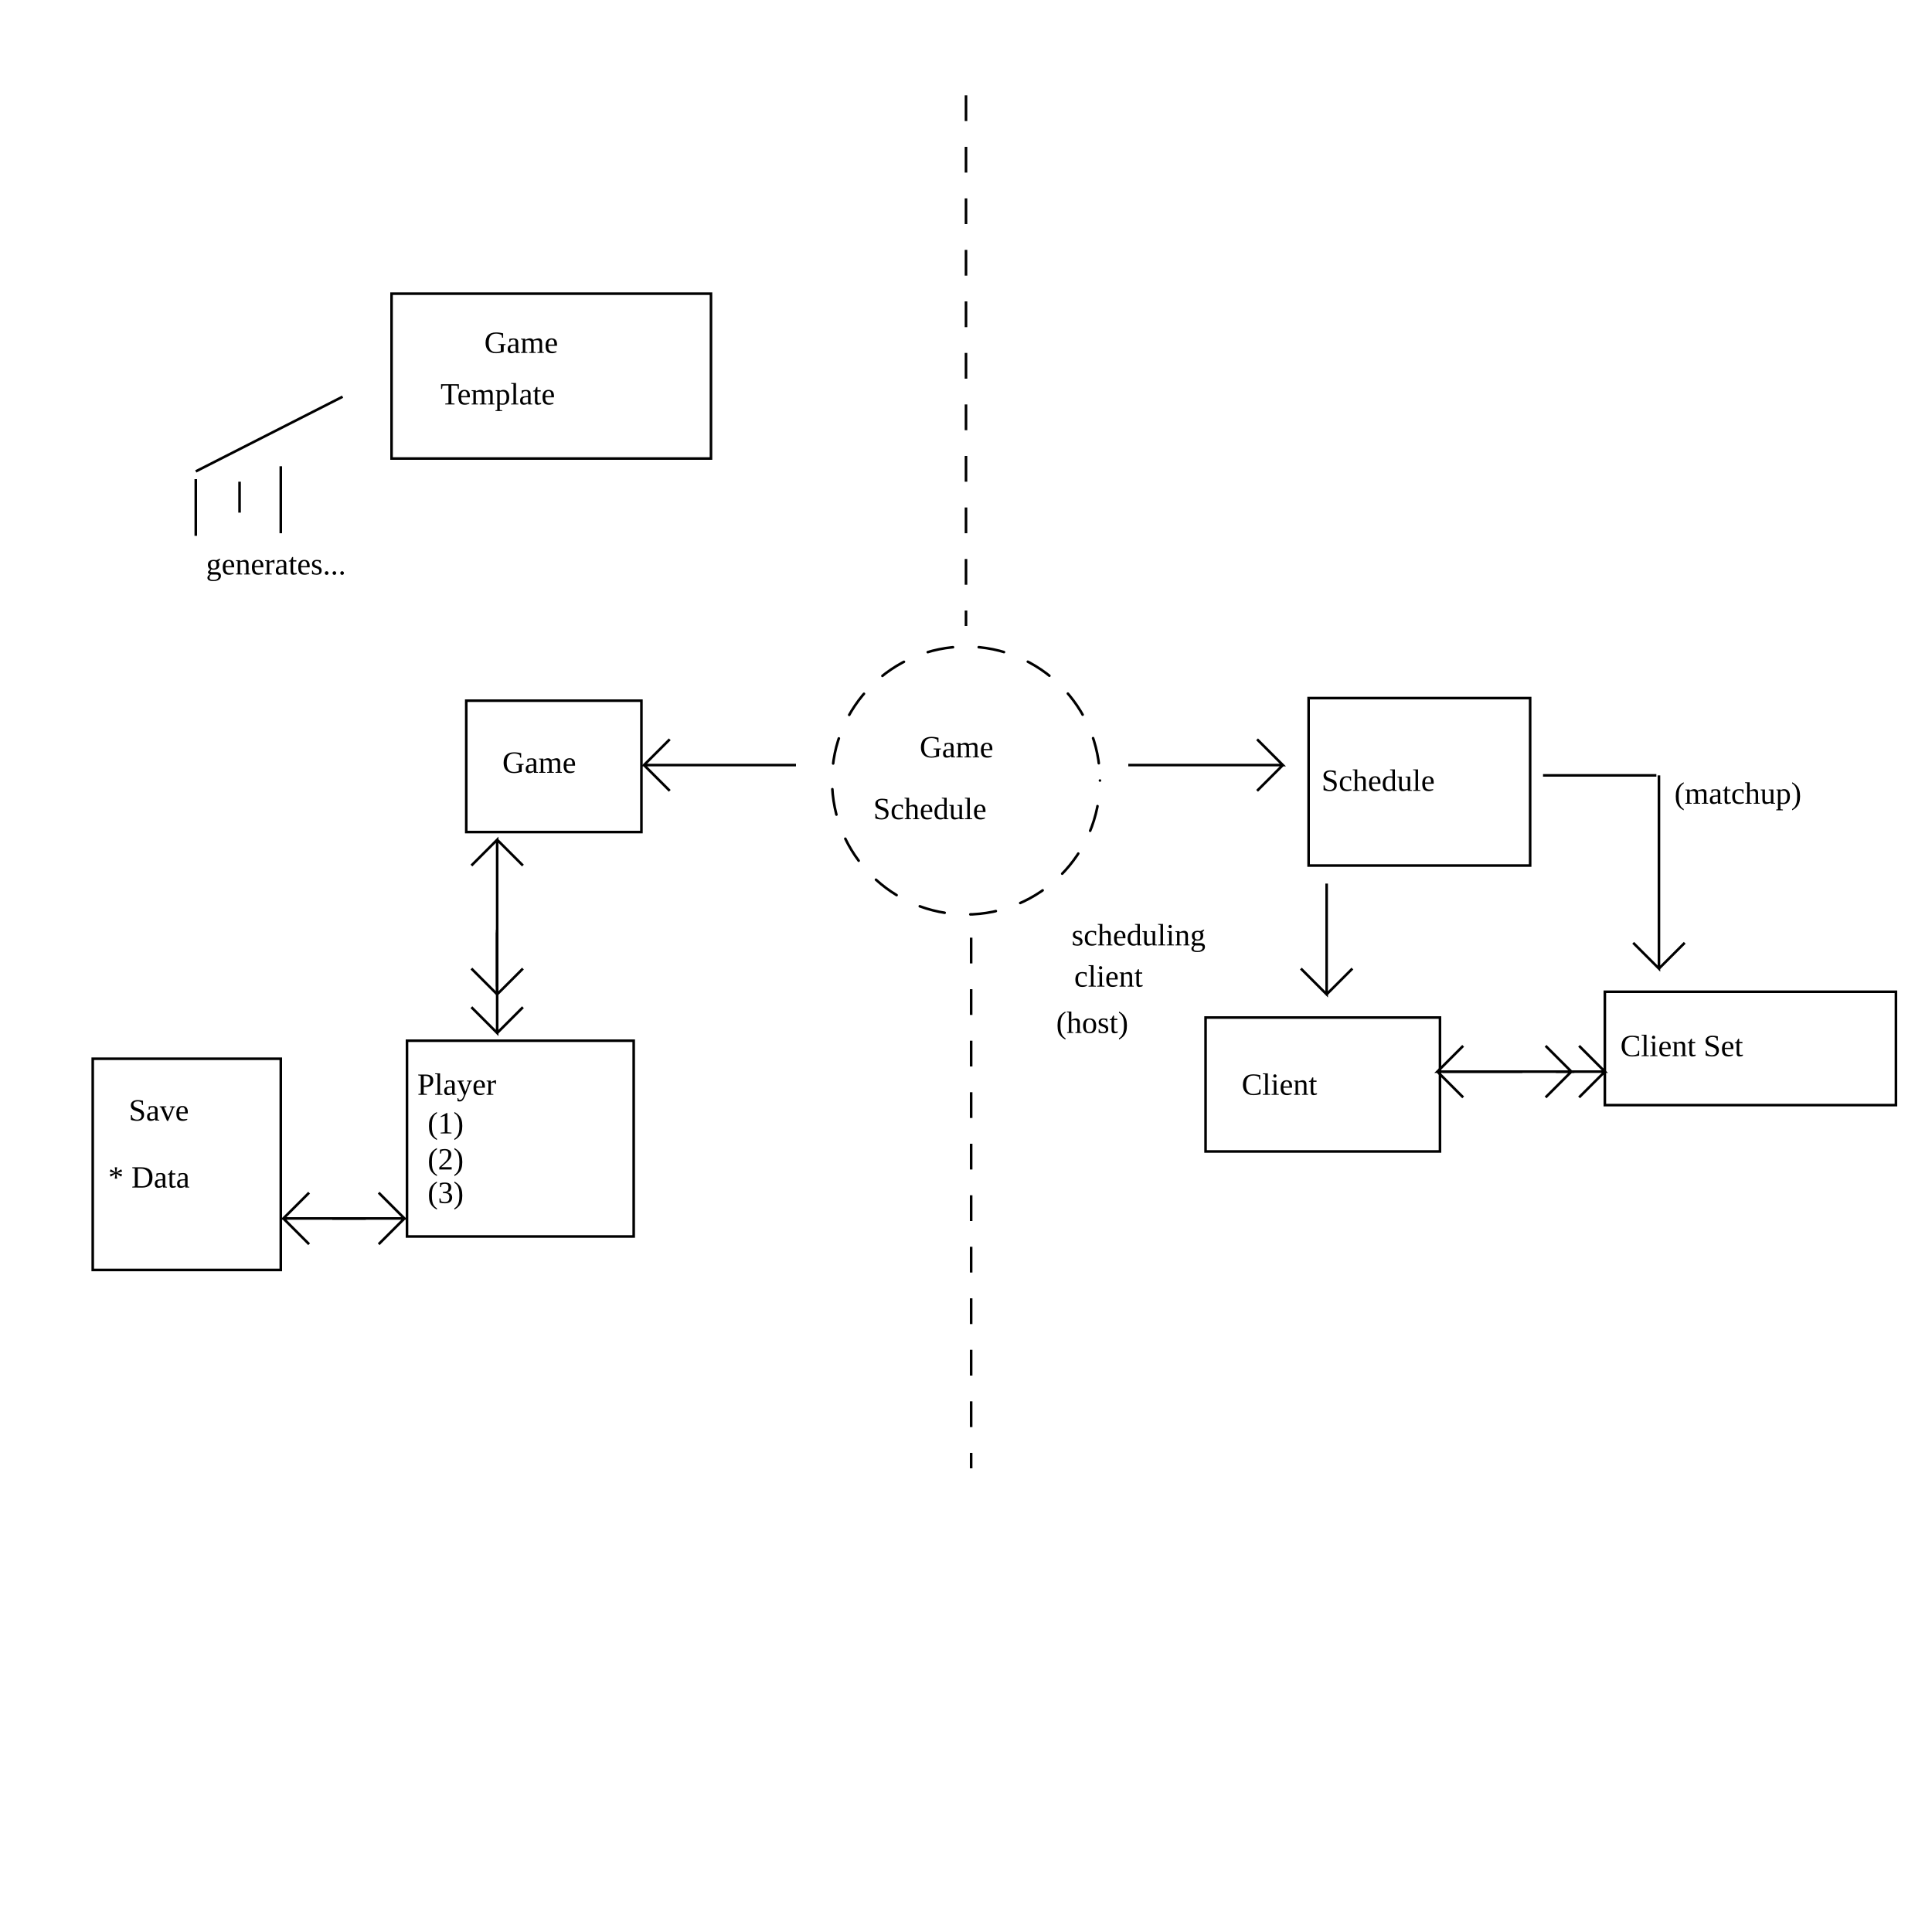
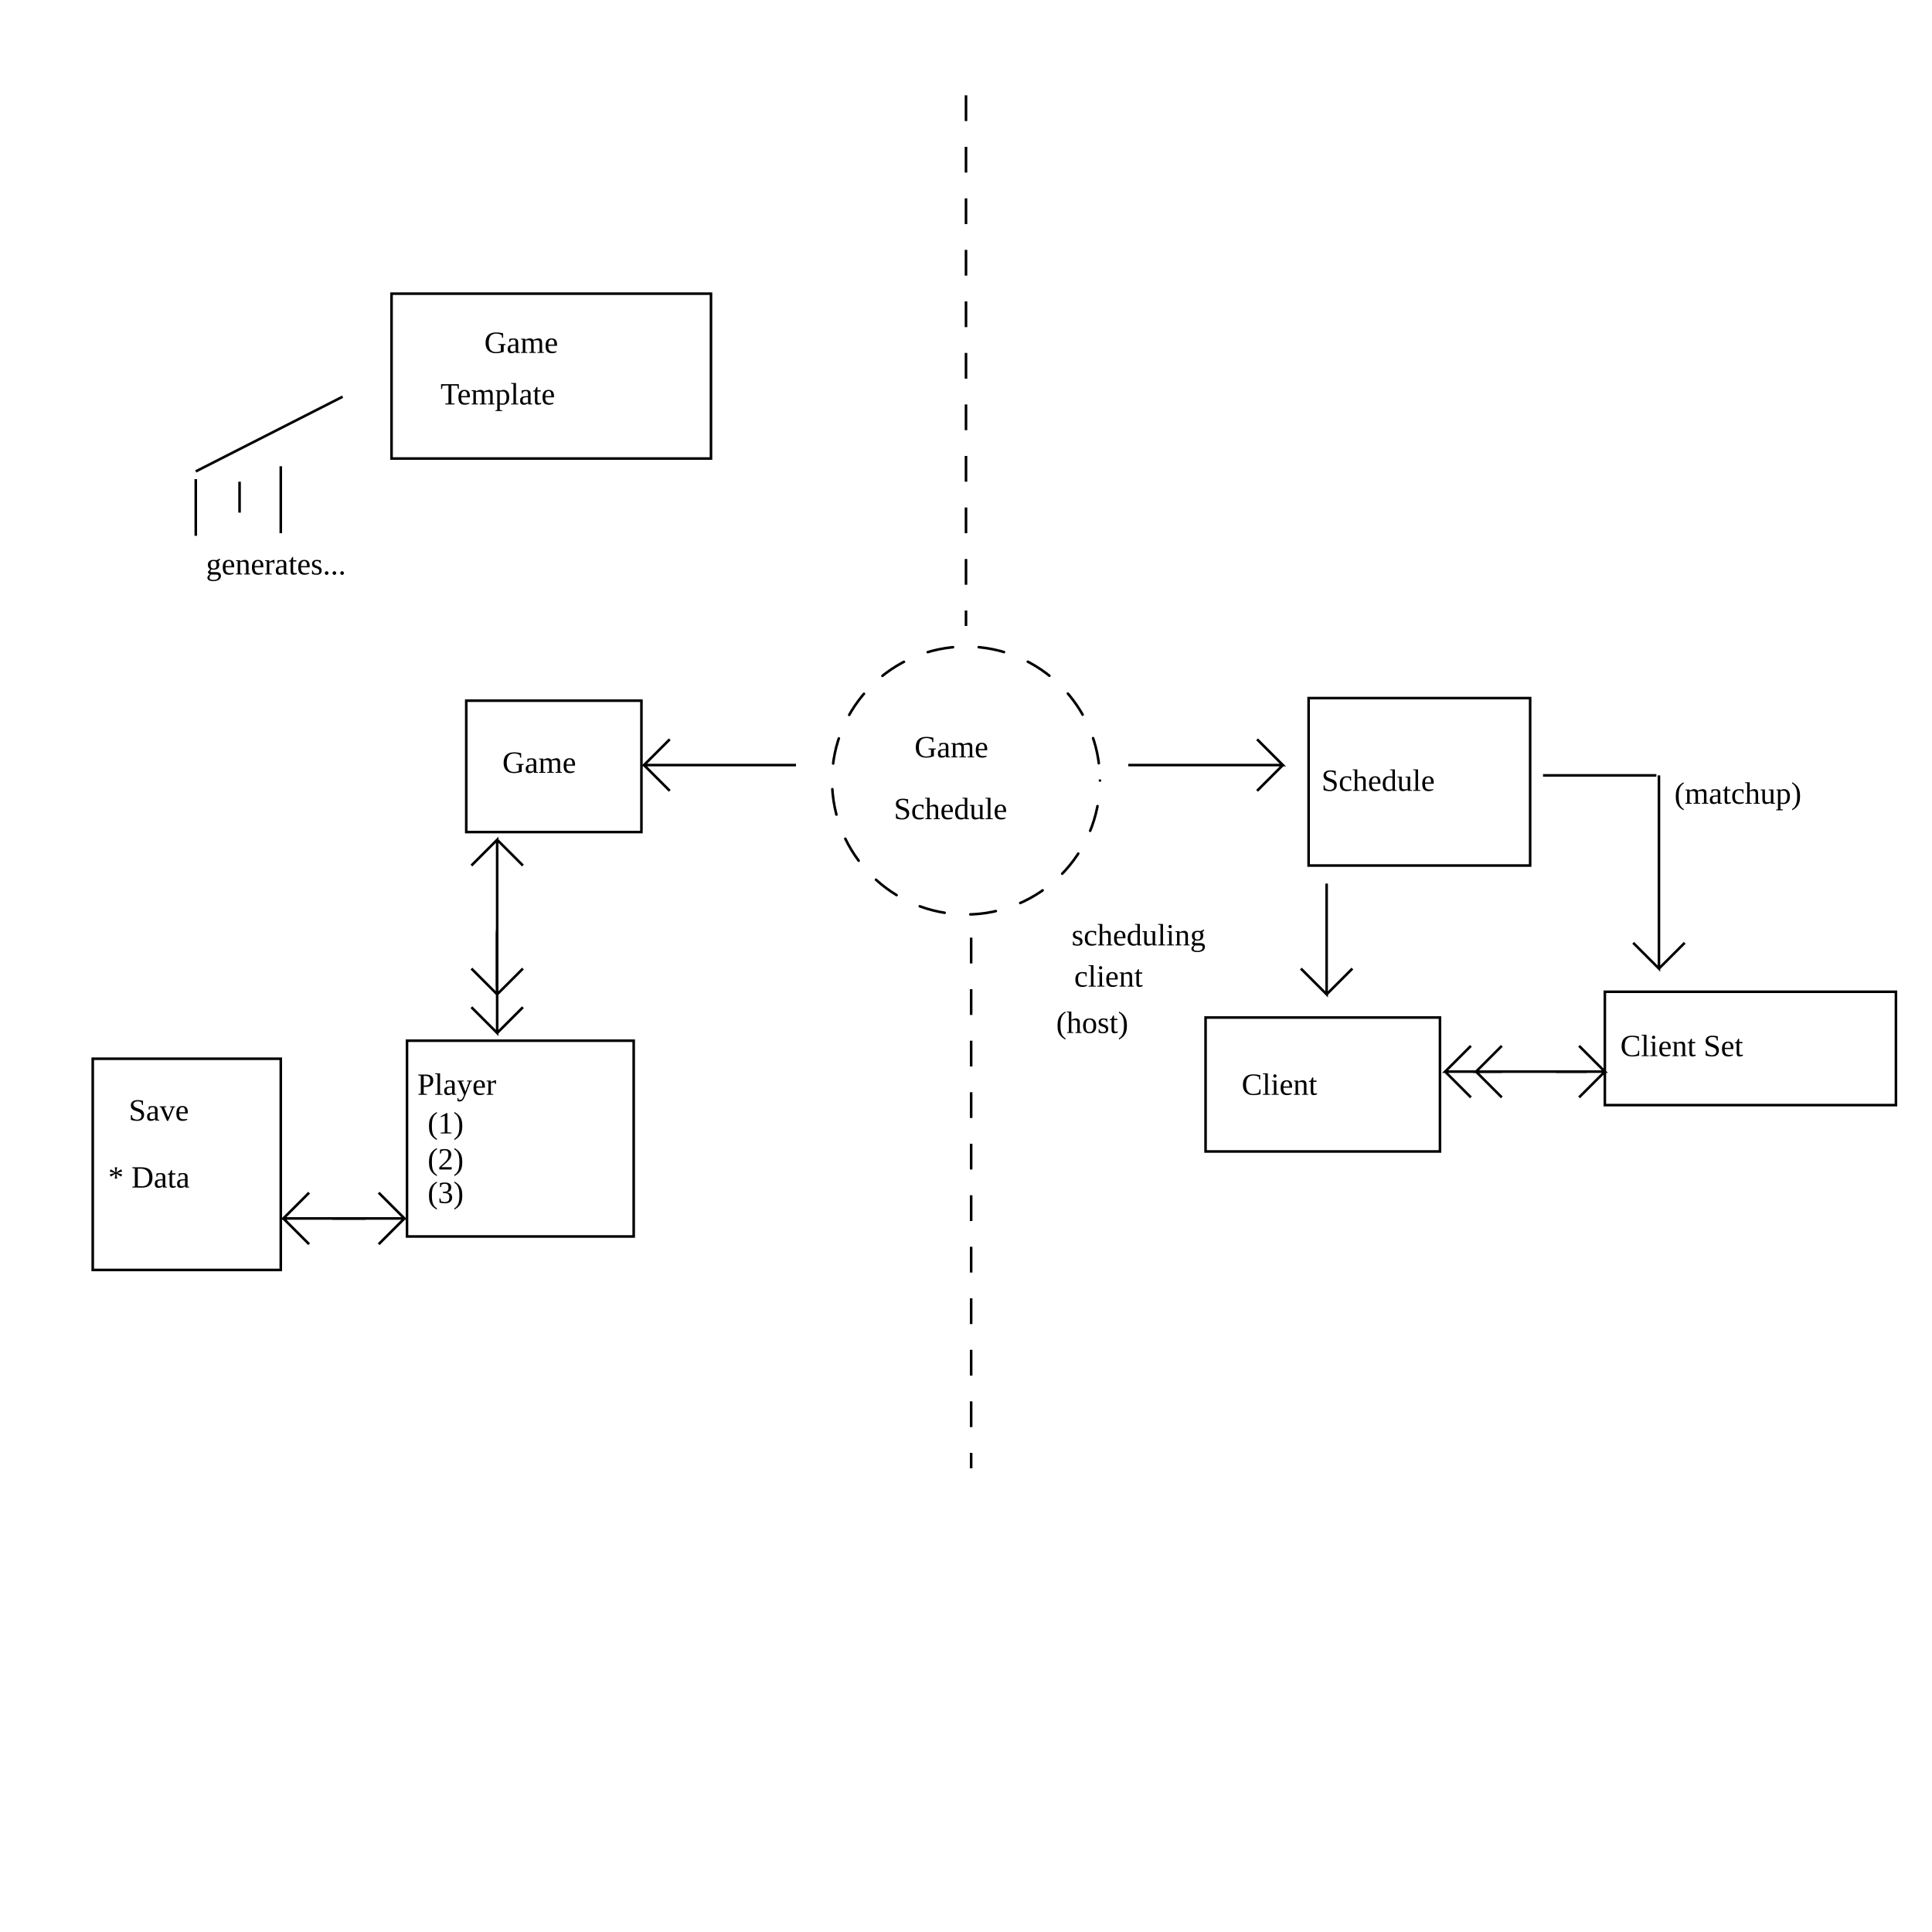
<svg xmlns="http://www.w3.org/2000/svg" version="1.1" width="750" height="750" viewBox="0,0,750,750">
-   <rect x="0" y="0" width="750" height="750" fill="white" />
+   <rect x="0" y="0" width="750" height="750" fill="white" id="rect8" />
  <circle cx="375" cy="303" r="52" fill="transparent" stroke="black" stroke-width="1" stroke-linecap="round" stroke-dasharray="0 10 0" stroke-dashoffset="100" stroke-mitterlimit="0" id="circle1" />
  <line x1="375" y1="27" x2="375" y2="243" stroke="black" stroke-width="1" stroke-dasharray="0 10 0" id="line1" />
  <line x1="377" y1="354" x2="377" y2="570" stroke="black" stroke-width="1" stroke-dasharray="0 10 0" id="line2" />
-   <text x="357" y="294" fill="black" id="text1">Game</text>
-   <text x="339" y="318" fill="black" id="text2">Schedule</text>
+   <text x="355" y="294" fill="black" id="text1">Game</text>
+   <text x="347" y="318" fill="black" id="text2">Schedule</text>
  <polyline points="438 297 498 297 488 287 498 297 488 307" stroke="black" fill="transparent" stroke-width="1" id="polyline1" />
  <polyline points="309 297 250 297 260 287 250 297 260 307" stroke="black" fill="transparent" stroke-width="1" id="polyline2" />
  <rect rx="0" ry="0" x="508" y="271" width="86" height="65" stroke="black" fill="transparent" stroke-width="1" id="rect1" />
  <text x="513" y="307" fill="black" id="text3">Schedule</text>
  <line x1="599" y1="301" x2="643" y2="301" stroke="black" stroke-width="1" id="line3" />
  <polyline points="644 301 644 376 634 366 644 376 654 366" stroke="black" fill="transparent" stroke-width="1" id="polyline3" />
  <text x="650" y="312" fill="black" id="text4">(matchup)</text>
  <rect rx="0" ry="0" x="623" y="385" width="113" height="44" stroke="black" fill="transparent" stroke-width="1" id="rect2" />
  <text x="629" y="410" fill="black" id="text5">Client Set</text>
  <polyline points="515 343 515 386 505 376 515 386 525 376" stroke="black" fill="transparent" stroke-width="1" id="polyline4" />
  <rect rx="0" ry="0" x="468" y="395" width="91" height="52" stroke="black" fill="transparent" stroke-width="1" id="rect3" />
  <text x="482" y="425" fill="black" id="text6">Client</text>
  <text x="416" y="367" fill="black" id="text7">scheduling</text>
  <text x="417" y="383" fill="black" id="text8">client</text>
-   <polyline points="591 416 558 416 568 406 558 416 568 426" stroke="black" fill="transparent" stroke-width="1" id="polyline5" />
-   <polyline points="560 416 610 416 600 406 610 416 600 426" stroke="black" fill="transparent" stroke-width="1" id="polyline6" />
+   <polyline points="616 416 573 416 583 406 573 416 583 426" stroke="black" fill="transparent" stroke-width="1" id="polyline5" />
+   <polyline points="583 416 561 416 571 406 561 416 571 426" stroke="black" fill="transparent" stroke-width="1" id="polyline6" />
  <polyline points="604 416 623 416 613 406 623 416 613 426" stroke="black" fill="transparent" stroke-width="1" id="polyline7" />
  <rect rx="0" ry="0" x="181" y="272" width="68" height="51" stroke="black" fill="transparent" stroke-width="1" id="rect4" />
  <text x="195" y="300" fill="black" id="text9">Game</text>
  <rect rx="0" ry="0" x="152" y="114" width="124" height="64" stroke="black" fill="transparent" stroke-width="1" id="rect5" />
  <text x="188" y="137" fill="black" id="text10">Game</text>
  <text x="171" y="157" fill="black" id="text11">Template</text>
  <line x1="133" y1="154" x2="76" y2="183" stroke="black" stroke-width="1" id="line4" />
  <line x1="93" y1="187" x2="93" y2="199" stroke="black" stroke-width="1" id="line5" />
  <line x1="109" y1="181" x2="109" y2="207" stroke="black" stroke-width="1" id="line6" />
  <line x1="76" y1="186" x2="76" y2="208" stroke="black" stroke-width="1" id="line7" />
  <text x="80" y="223" fill="black" id="text12">generates...</text>
  <polyline points="193 383 193 326 183 336 193 326 203 336" stroke="black" fill="transparent" stroke-width="1" id="polyline8" />
  <polyline points="193 361 193 386 183 376 193 386 203 376" stroke="black" fill="transparent" stroke-width="1" id="polyline9" />
  <polyline points="193 362 193 401 183 391 193 401 203 391" stroke="black" fill="transparent" stroke-width="1" id="polyline10" />
  <rect rx="0" ry="0" x="158" y="404" width="88" height="76" stroke="black" fill="transparent" stroke-width="1" id="rect6" />
  <text x="162" y="425" fill="black" id="text13">Player</text>
  <text x="166" y="440" fill="black" id="text14">(1)</text>
  <text x="166" y="454" fill="black" id="text15">(2)</text>
  <text x="166" y="467" fill="black" id="text16">(3)</text>
  <rect rx="0" ry="0" x="36" y="411" width="73" height="82" stroke="black" fill="transparent" stroke-width="1" id="rect7" />
  <text x="50" y="435" fill="black" id="text17">Save</text>
  <text x="42" y="461" fill="black" id="text18">* Data</text>
  <polyline points="142 473 110 473 120 463 110 473 120 483" stroke="black" fill="transparent" stroke-width="1" id="polyline11" />
  <polyline points="129 473 157 473 147 463 157 473 147 483" stroke="black" fill="transparent" stroke-width="1" id="polyline12" />
  <text x="410" y="401" fill="black" id="text19">(host)</text>
</svg>
